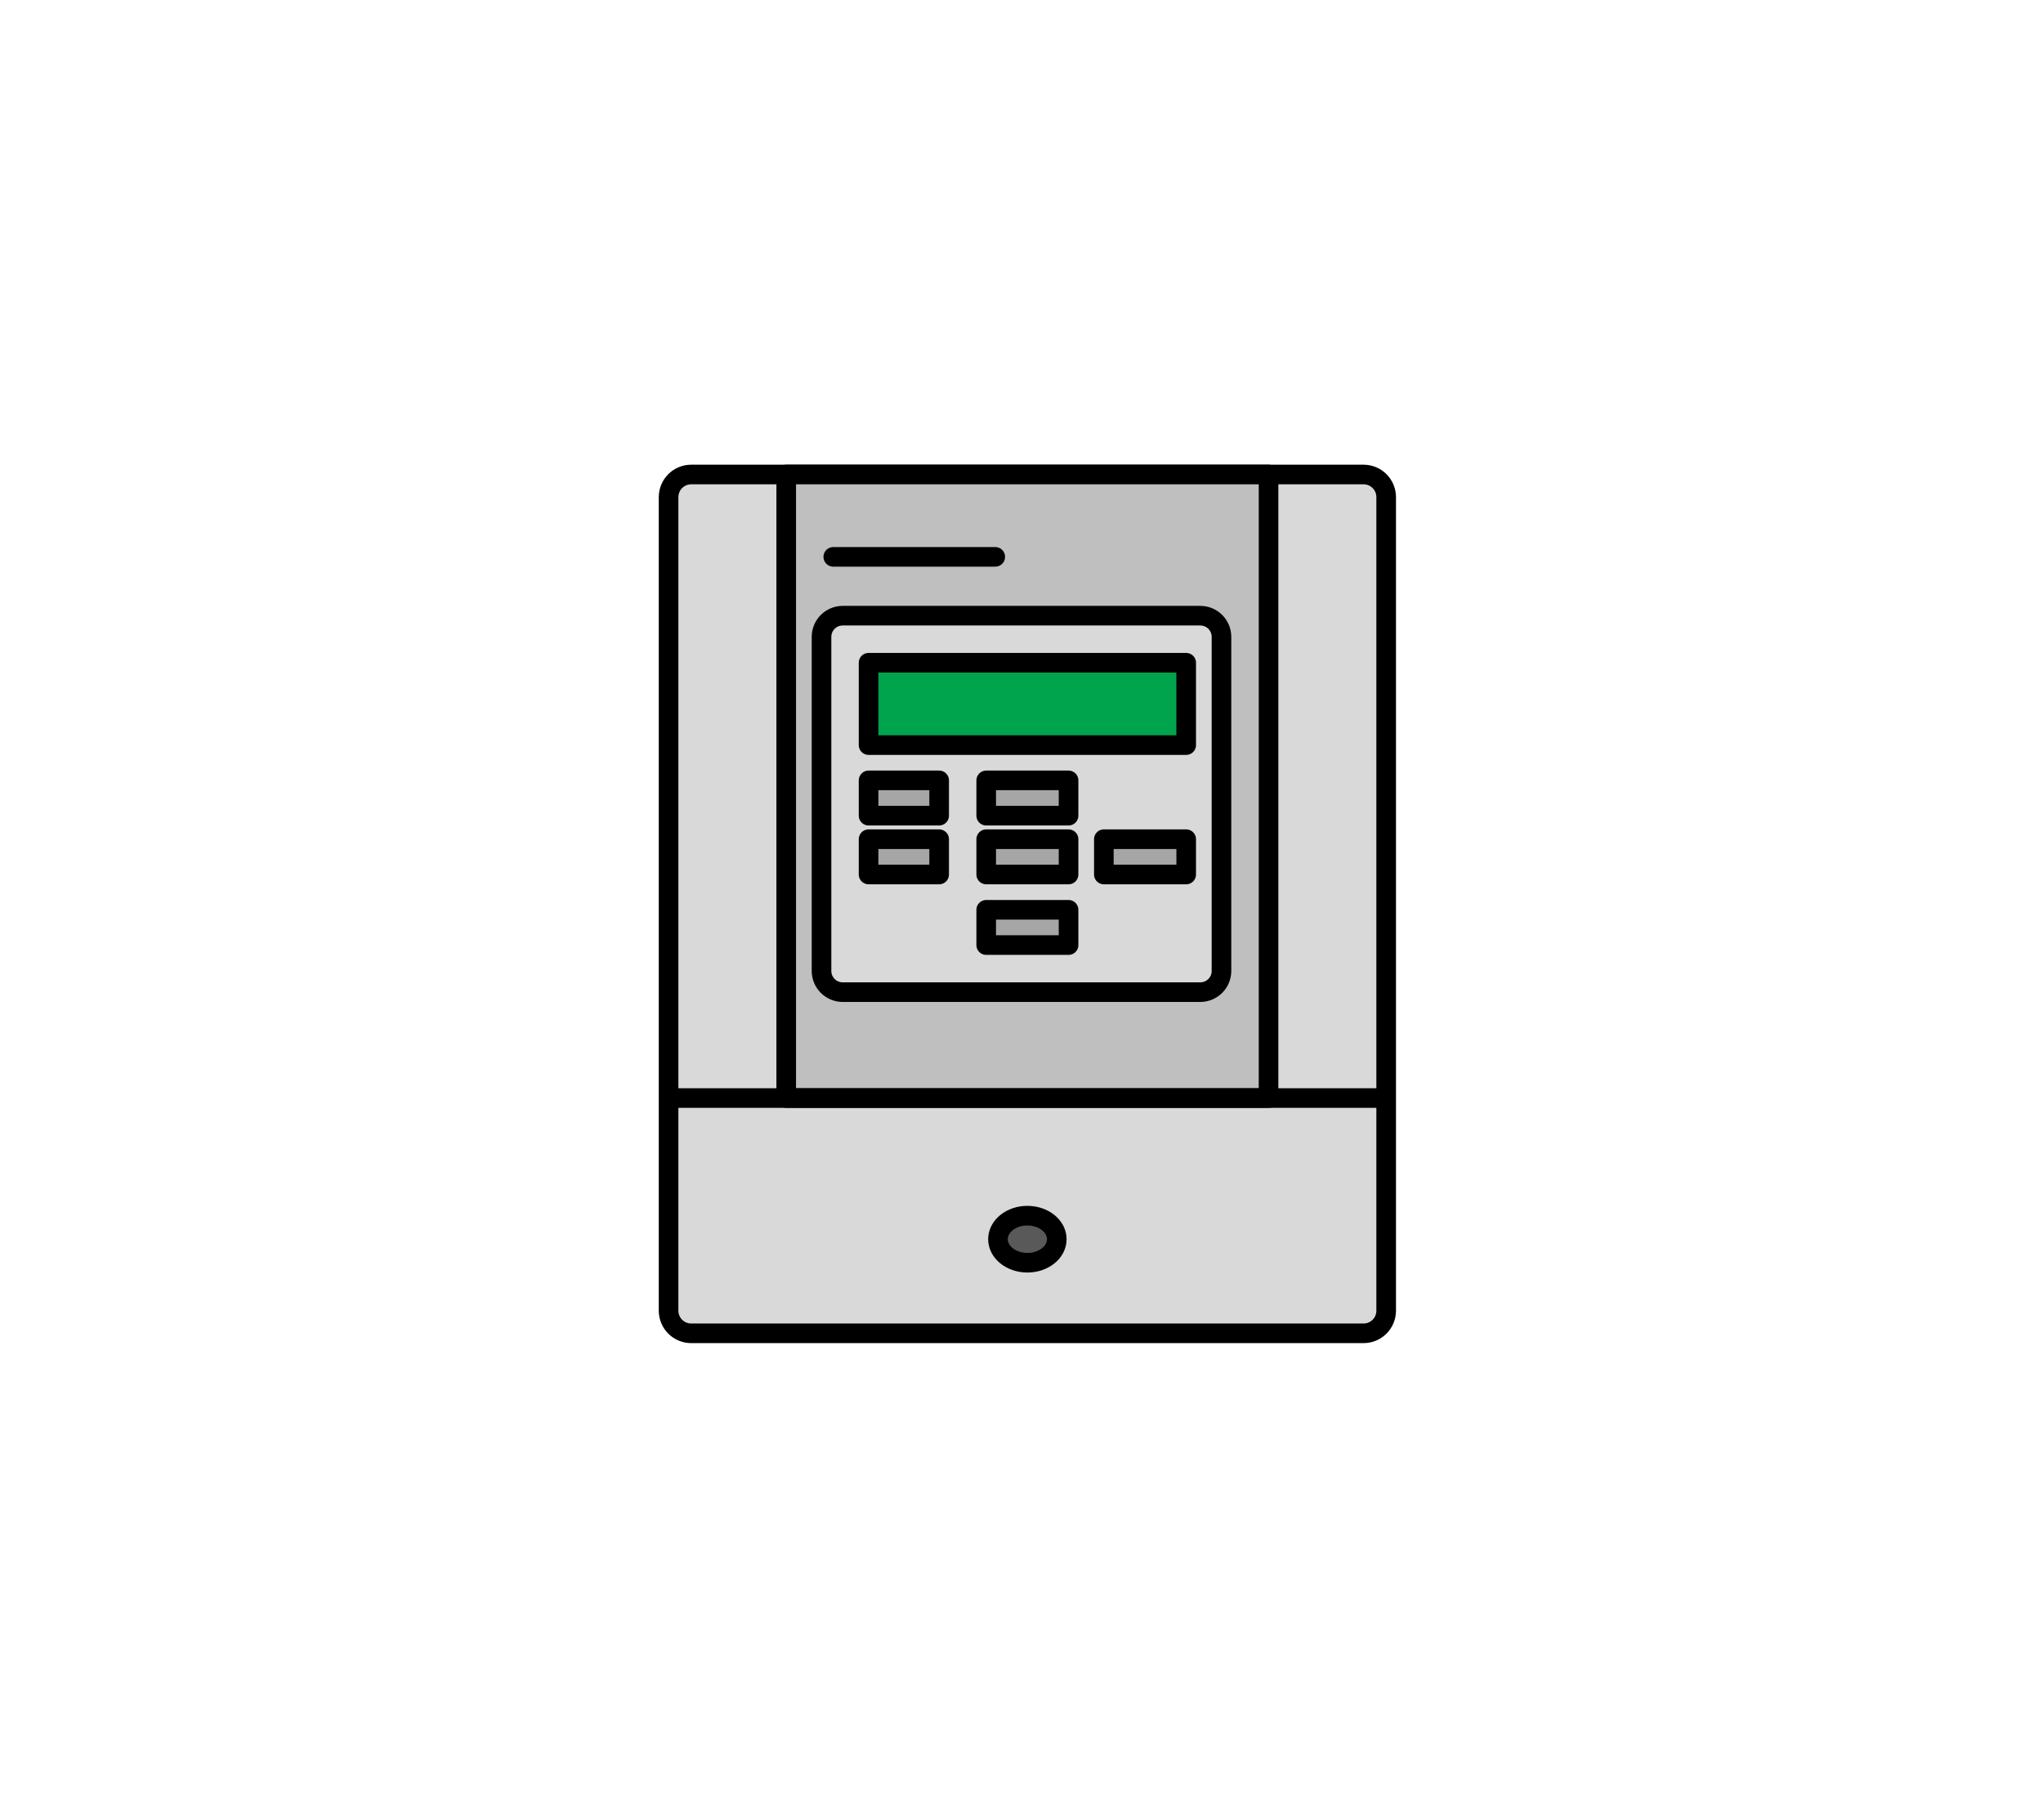
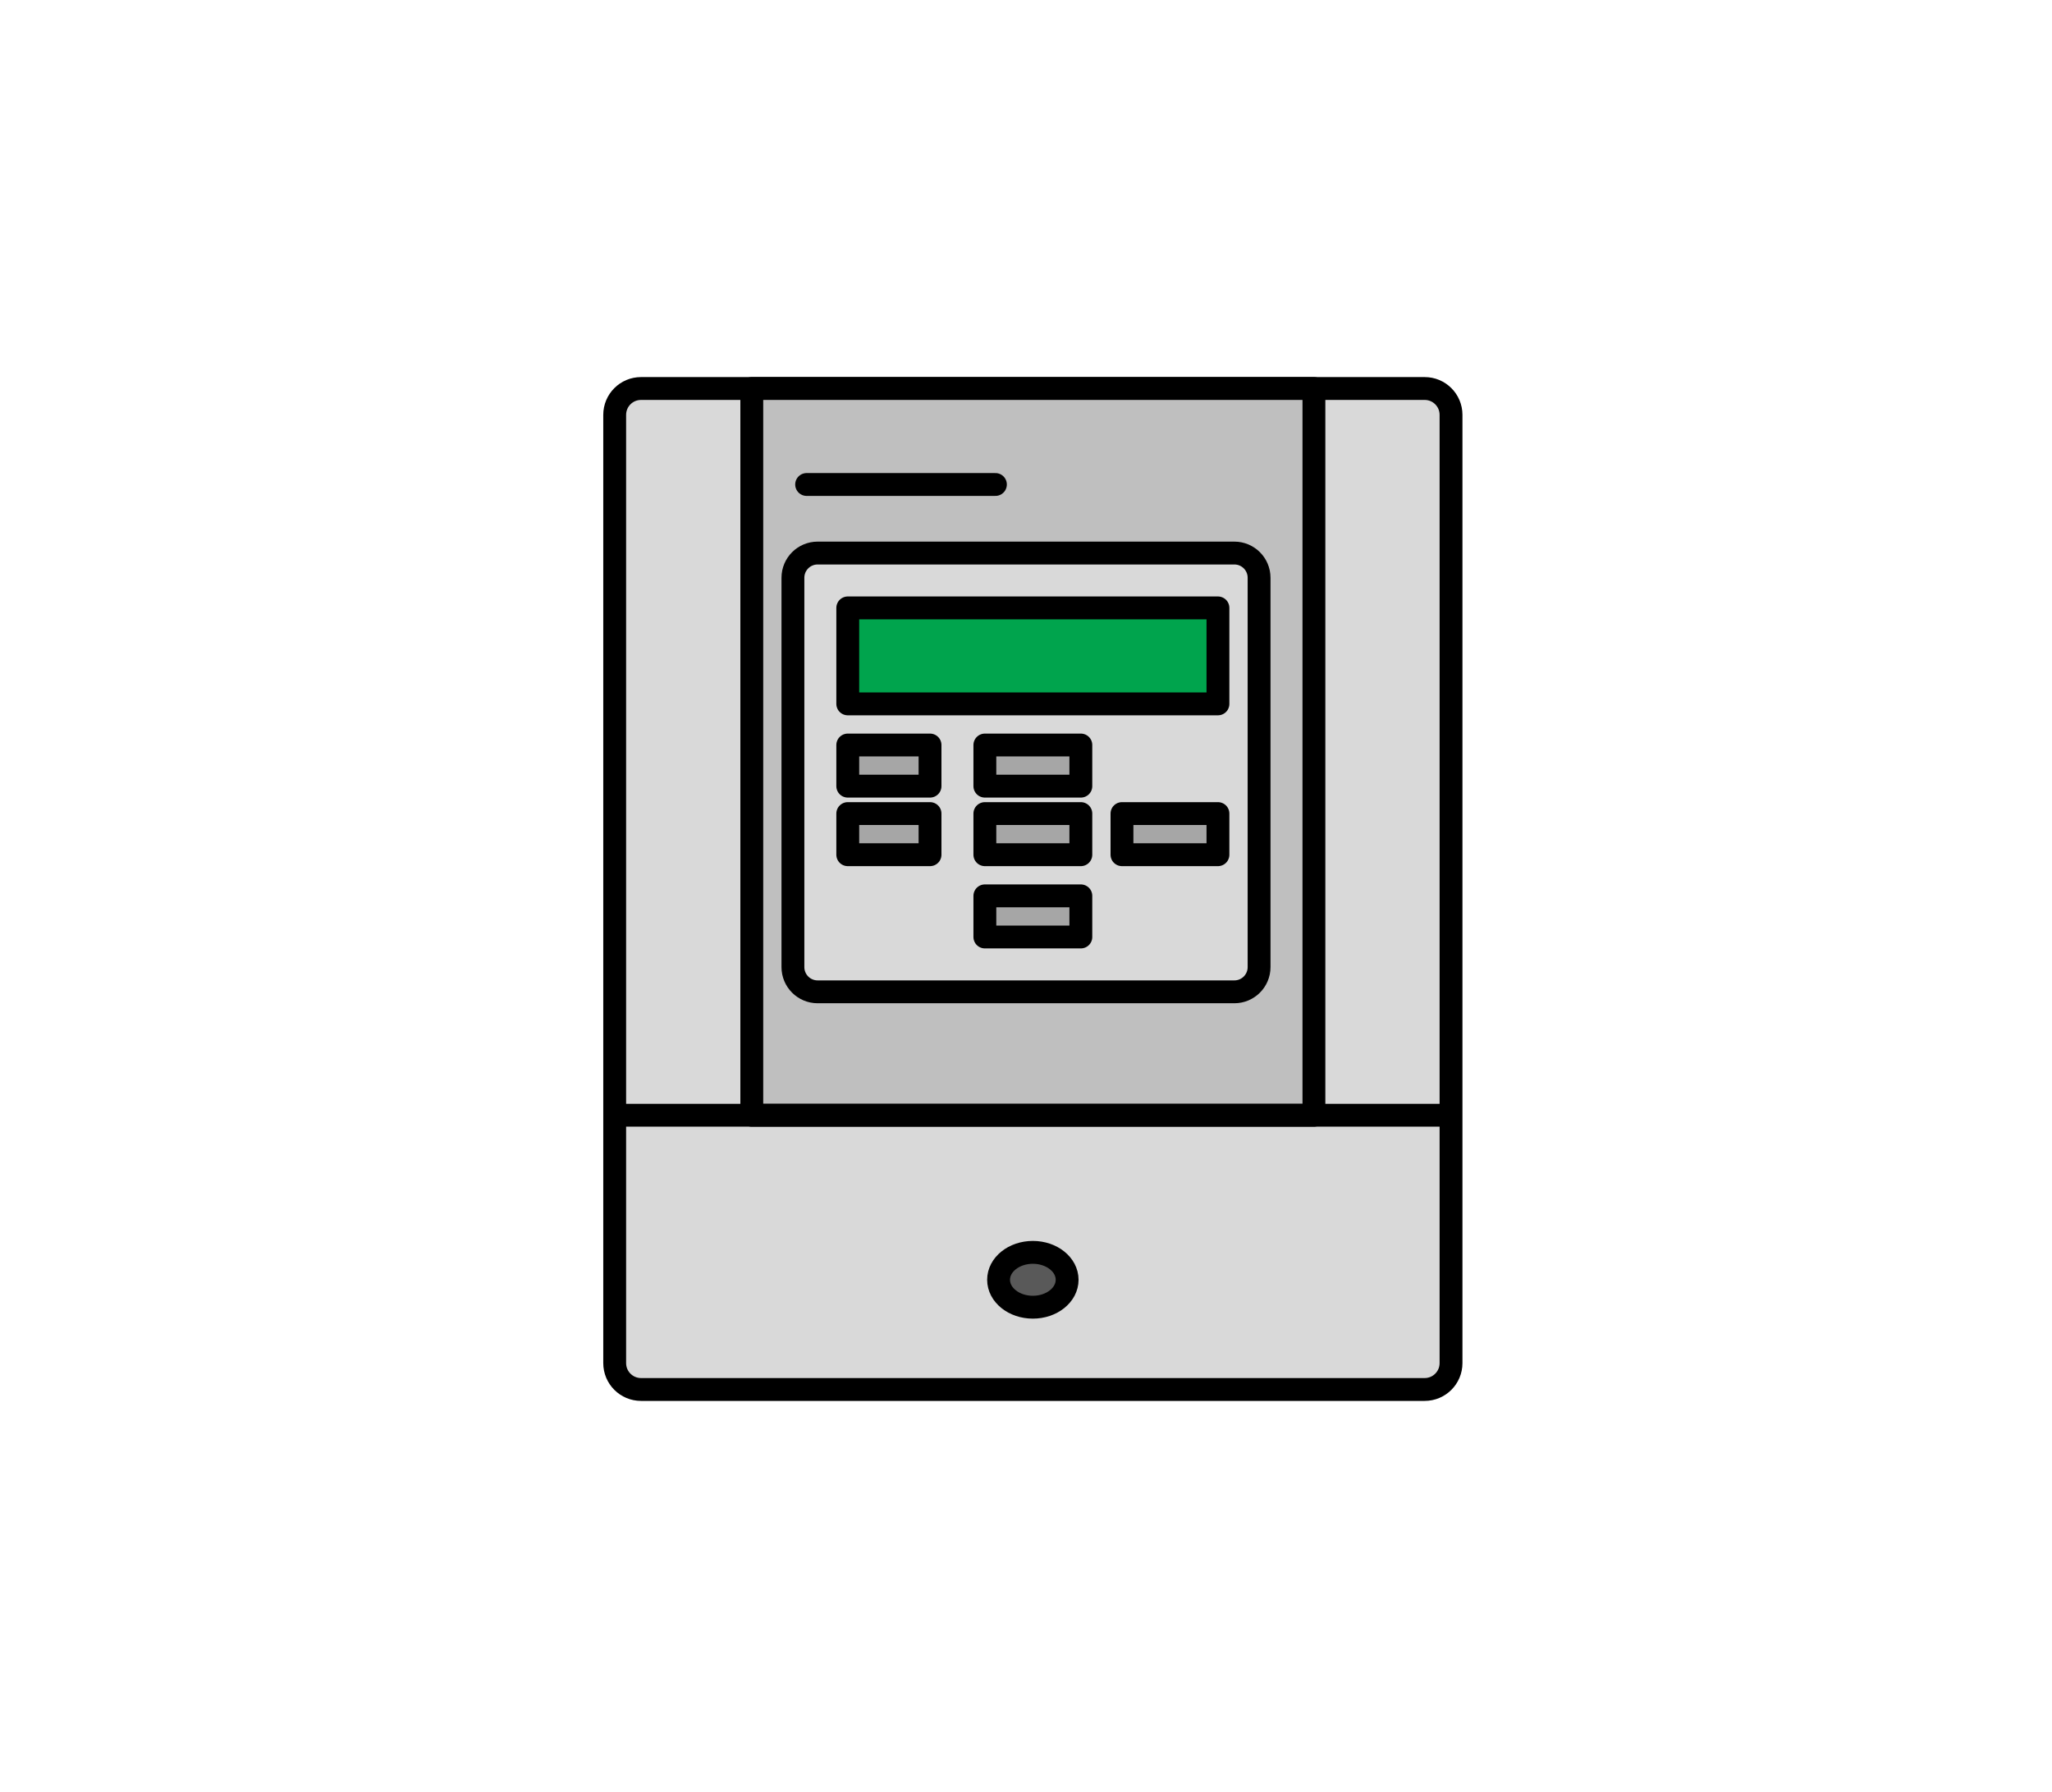
- <svg xmlns="http://www.w3.org/2000/svg" width="130.25px" height="116px" overflow="hidden" viewBox="-41.125 -29.5 130.25 116">
-   <rect id="bounding-box" x="-41.125" y="-29.5" width="130.25" height="116" fill="none" pointer-events="all" />
+ <svg xmlns="http://www.w3.org/2000/svg" width="112.25px" height="98px" overflow="hidden" viewBox="-32.125 -20.5 112.25 98">
+   <rect id="bounding-box" x="-32.125" y="-20.5" width="112.25" height="98" fill="none" pointer-events="all" />
  <g id="svg_scaling_group" transform="scale(0.7499985)">
    <g transform="translate(-817 -499)">
      <path d="M819 501.922C819 500.86 819.86 500 820.922 500L878.078 500C879.14 500 880 500.86 880 501.922L880 571.078C880 572.14 879.14 573 878.078 573L820.922 573C819.86 573 819 572.14 819 571.078Z" stroke="#000000" stroke-width="1.667" stroke-linejoin="round" stroke-miterlimit="10" fill="#D9D9D9" fill-rule="evenodd" />
      <rect x="829" y="500" width="41" height="53" stroke="#000000" stroke-width="1.667" stroke-linejoin="round" stroke-miterlimit="10" fill="#BFBFBF" />
      <path d="M832 513.802C832 512.807 832.807 512 833.802 512L864.198 512C865.193 512 866 512.807 866 513.802L866 542.198C866 543.193 865.193 544 864.198 544L833.802 544C832.807 544 832 543.193 832 542.198Z" stroke="#000000" stroke-width="1.667" stroke-linejoin="round" stroke-miterlimit="10" fill="#D9D9D9" fill-rule="evenodd" />
      <path d="M836 516 863 516 863 523 836 523Z" stroke="#000000" stroke-width="1.667" stroke-linejoin="round" stroke-miterlimit="10" fill="#00A44D" fill-rule="evenodd" />
      <path d="M846 526 853 526 853 529 846 529Z" stroke="#000000" stroke-width="1.667" stroke-linejoin="round" stroke-miterlimit="10" fill="#A6A6A6" fill-rule="evenodd" />
      <path d="M846 531 853 531 853 534 846 534Z" stroke="#000000" stroke-width="1.667" stroke-linejoin="round" stroke-miterlimit="10" fill="#A6A6A6" fill-rule="evenodd" />
      <path d="M846 537 853 537 853 540 846 540Z" stroke="#000000" stroke-width="1.667" stroke-linejoin="round" stroke-miterlimit="10" fill="#A6A6A6" fill-rule="evenodd" />
      <path d="M836 526 842 526 842 529 836 529Z" stroke="#000000" stroke-width="1.667" stroke-linejoin="round" stroke-miterlimit="10" fill="#A6A6A6" fill-rule="evenodd" />
      <path d="M836 531 842 531 842 534 836 534Z" stroke="#000000" stroke-width="1.667" stroke-linejoin="round" stroke-miterlimit="10" fill="#A6A6A6" fill-rule="evenodd" />
      <path d="M856 531 863 531 863 534 856 534Z" stroke="#000000" stroke-width="1.667" stroke-linejoin="round" stroke-miterlimit="10" fill="#A6A6A6" fill-rule="evenodd" />
      <path d="M819 553 879.638 553" stroke="#000000" stroke-width="1.667" stroke-linejoin="round" stroke-miterlimit="10" fill="#BFBFBF" fill-rule="evenodd" />
      <path d="M833 507 846.769 507" stroke="#000000" stroke-width="1.667" stroke-linecap="round" stroke-linejoin="round" stroke-miterlimit="10" fill="#A6A6A6" fill-rule="evenodd" />
      <path d="M847 565C847 563.895 848.119 563 849.5 563 850.881 563 852 563.895 852 565 852 566.105 850.881 567 849.5 567 848.119 567 847 566.105 847 565Z" stroke="#000000" stroke-width="1.667" stroke-miterlimit="8" fill="#595959" fill-rule="evenodd" />
    </g>
  </g>
</svg>
